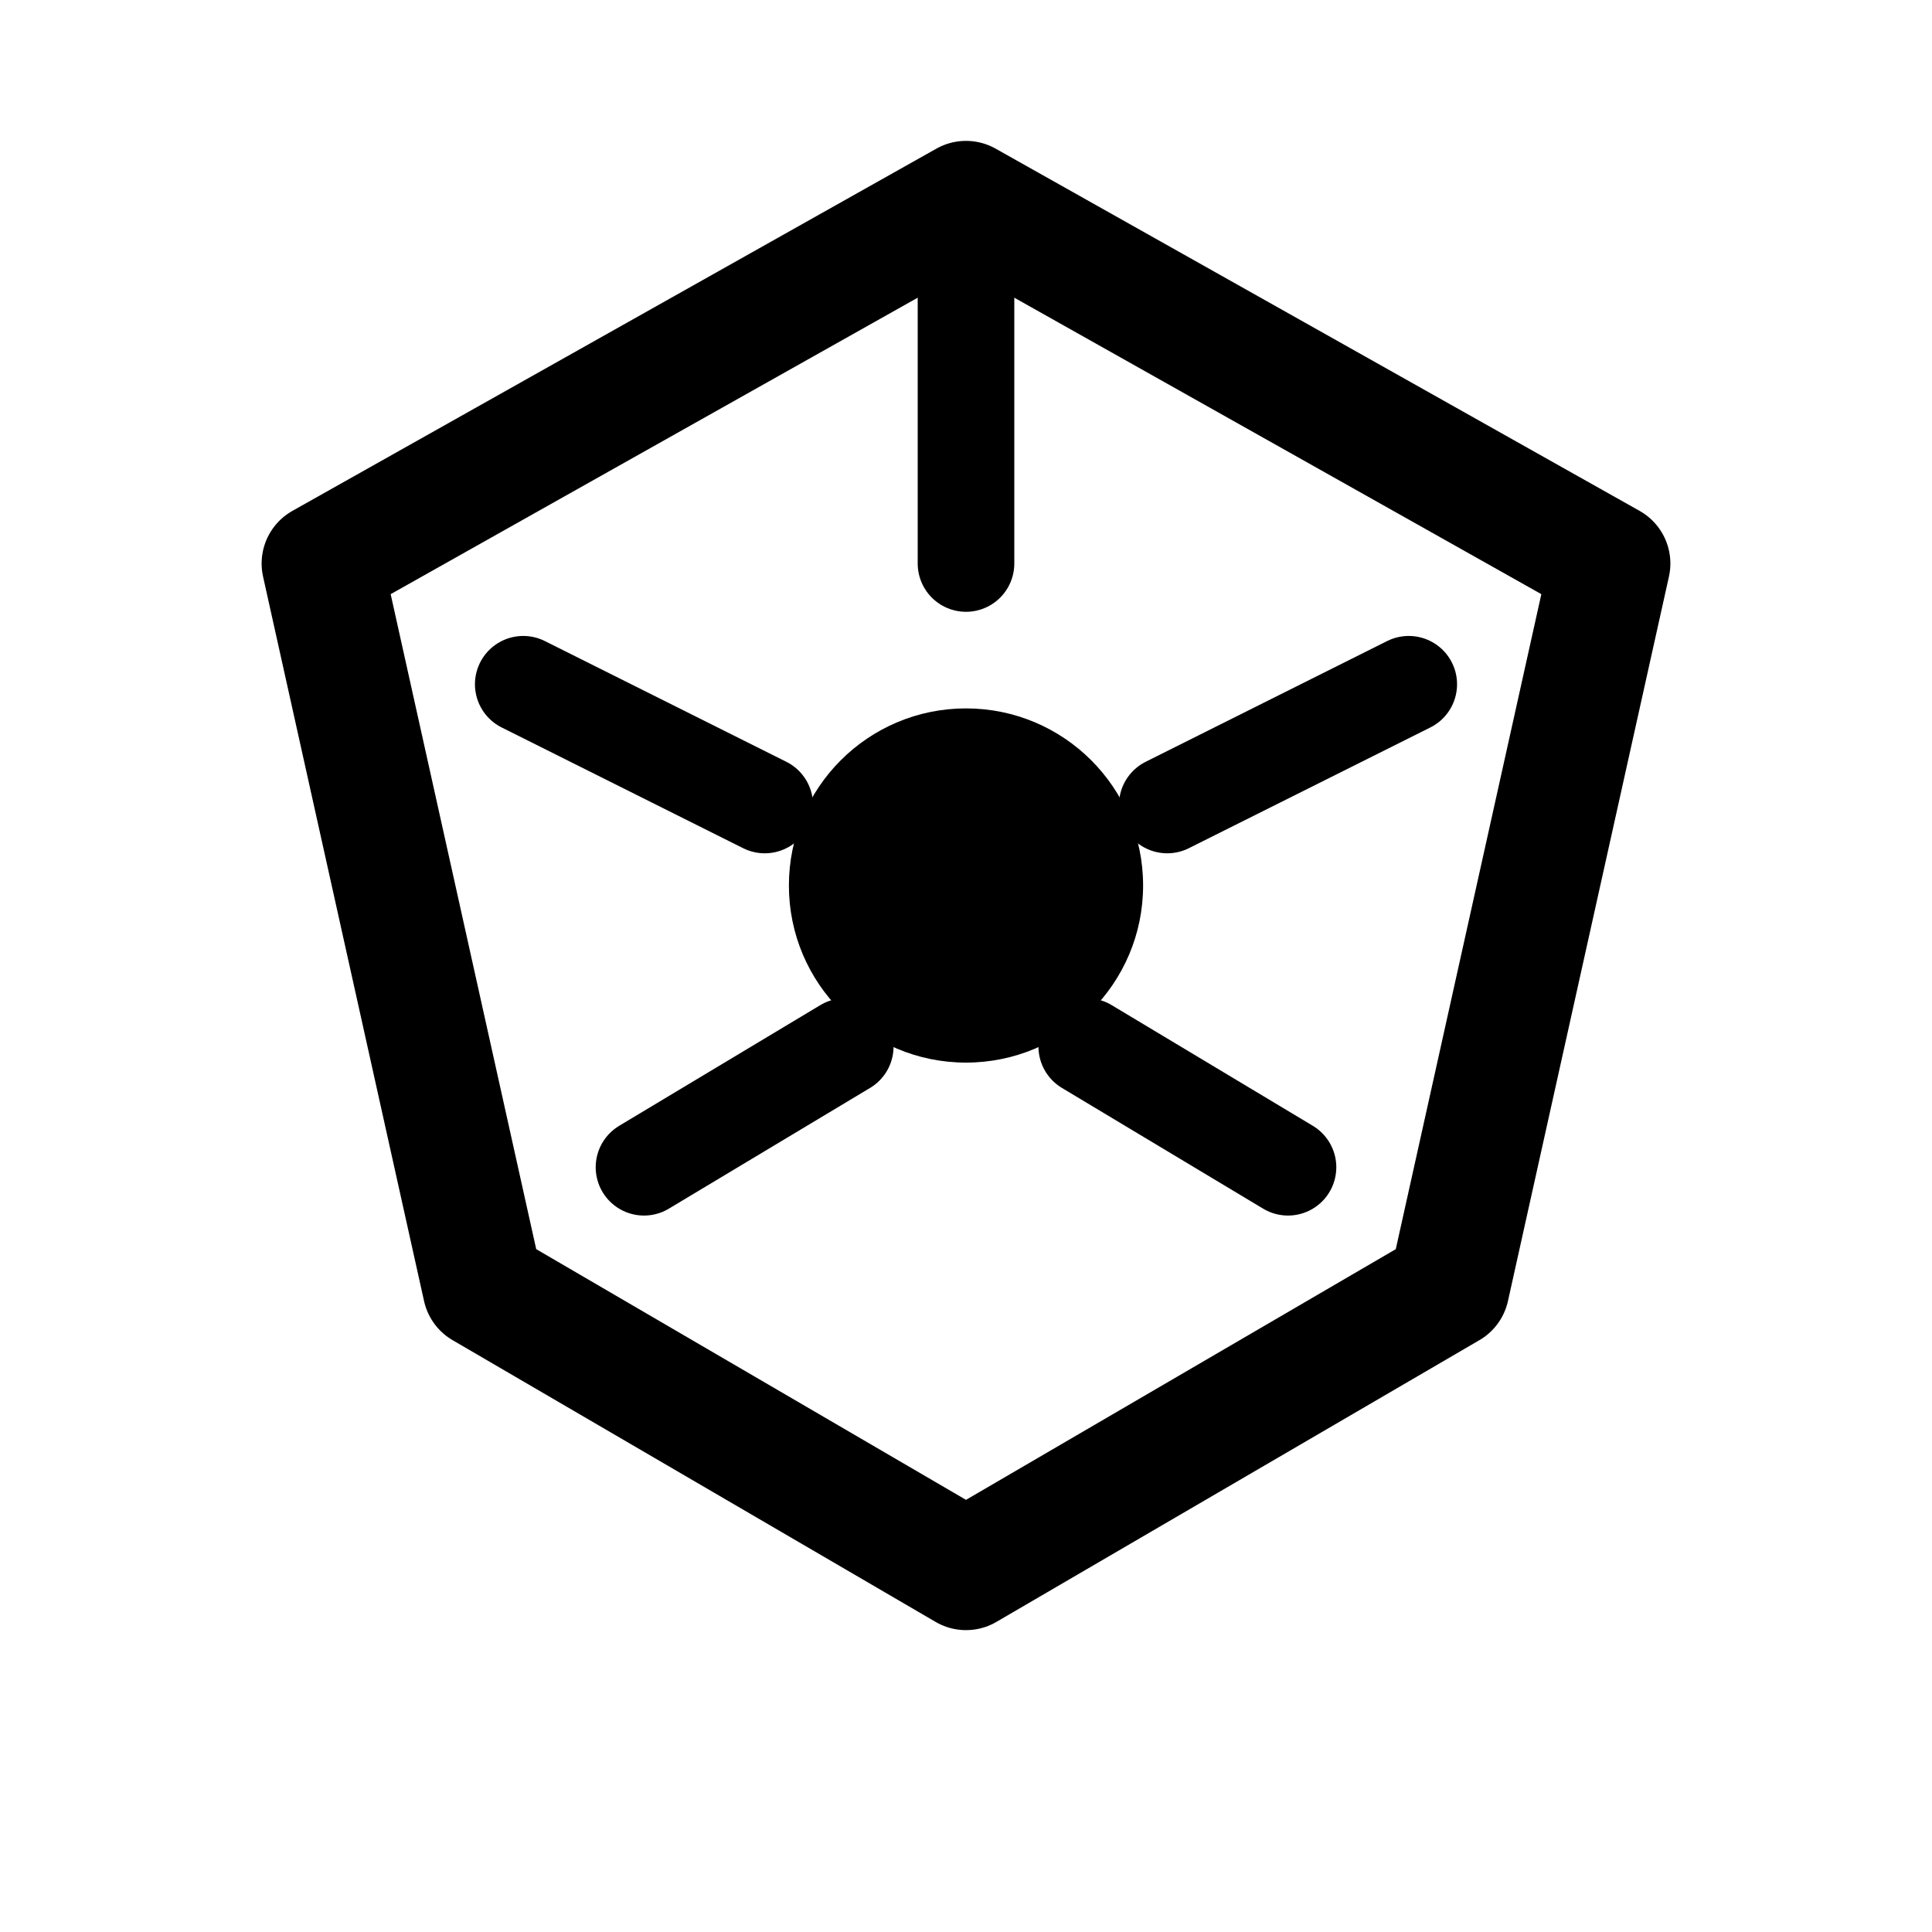
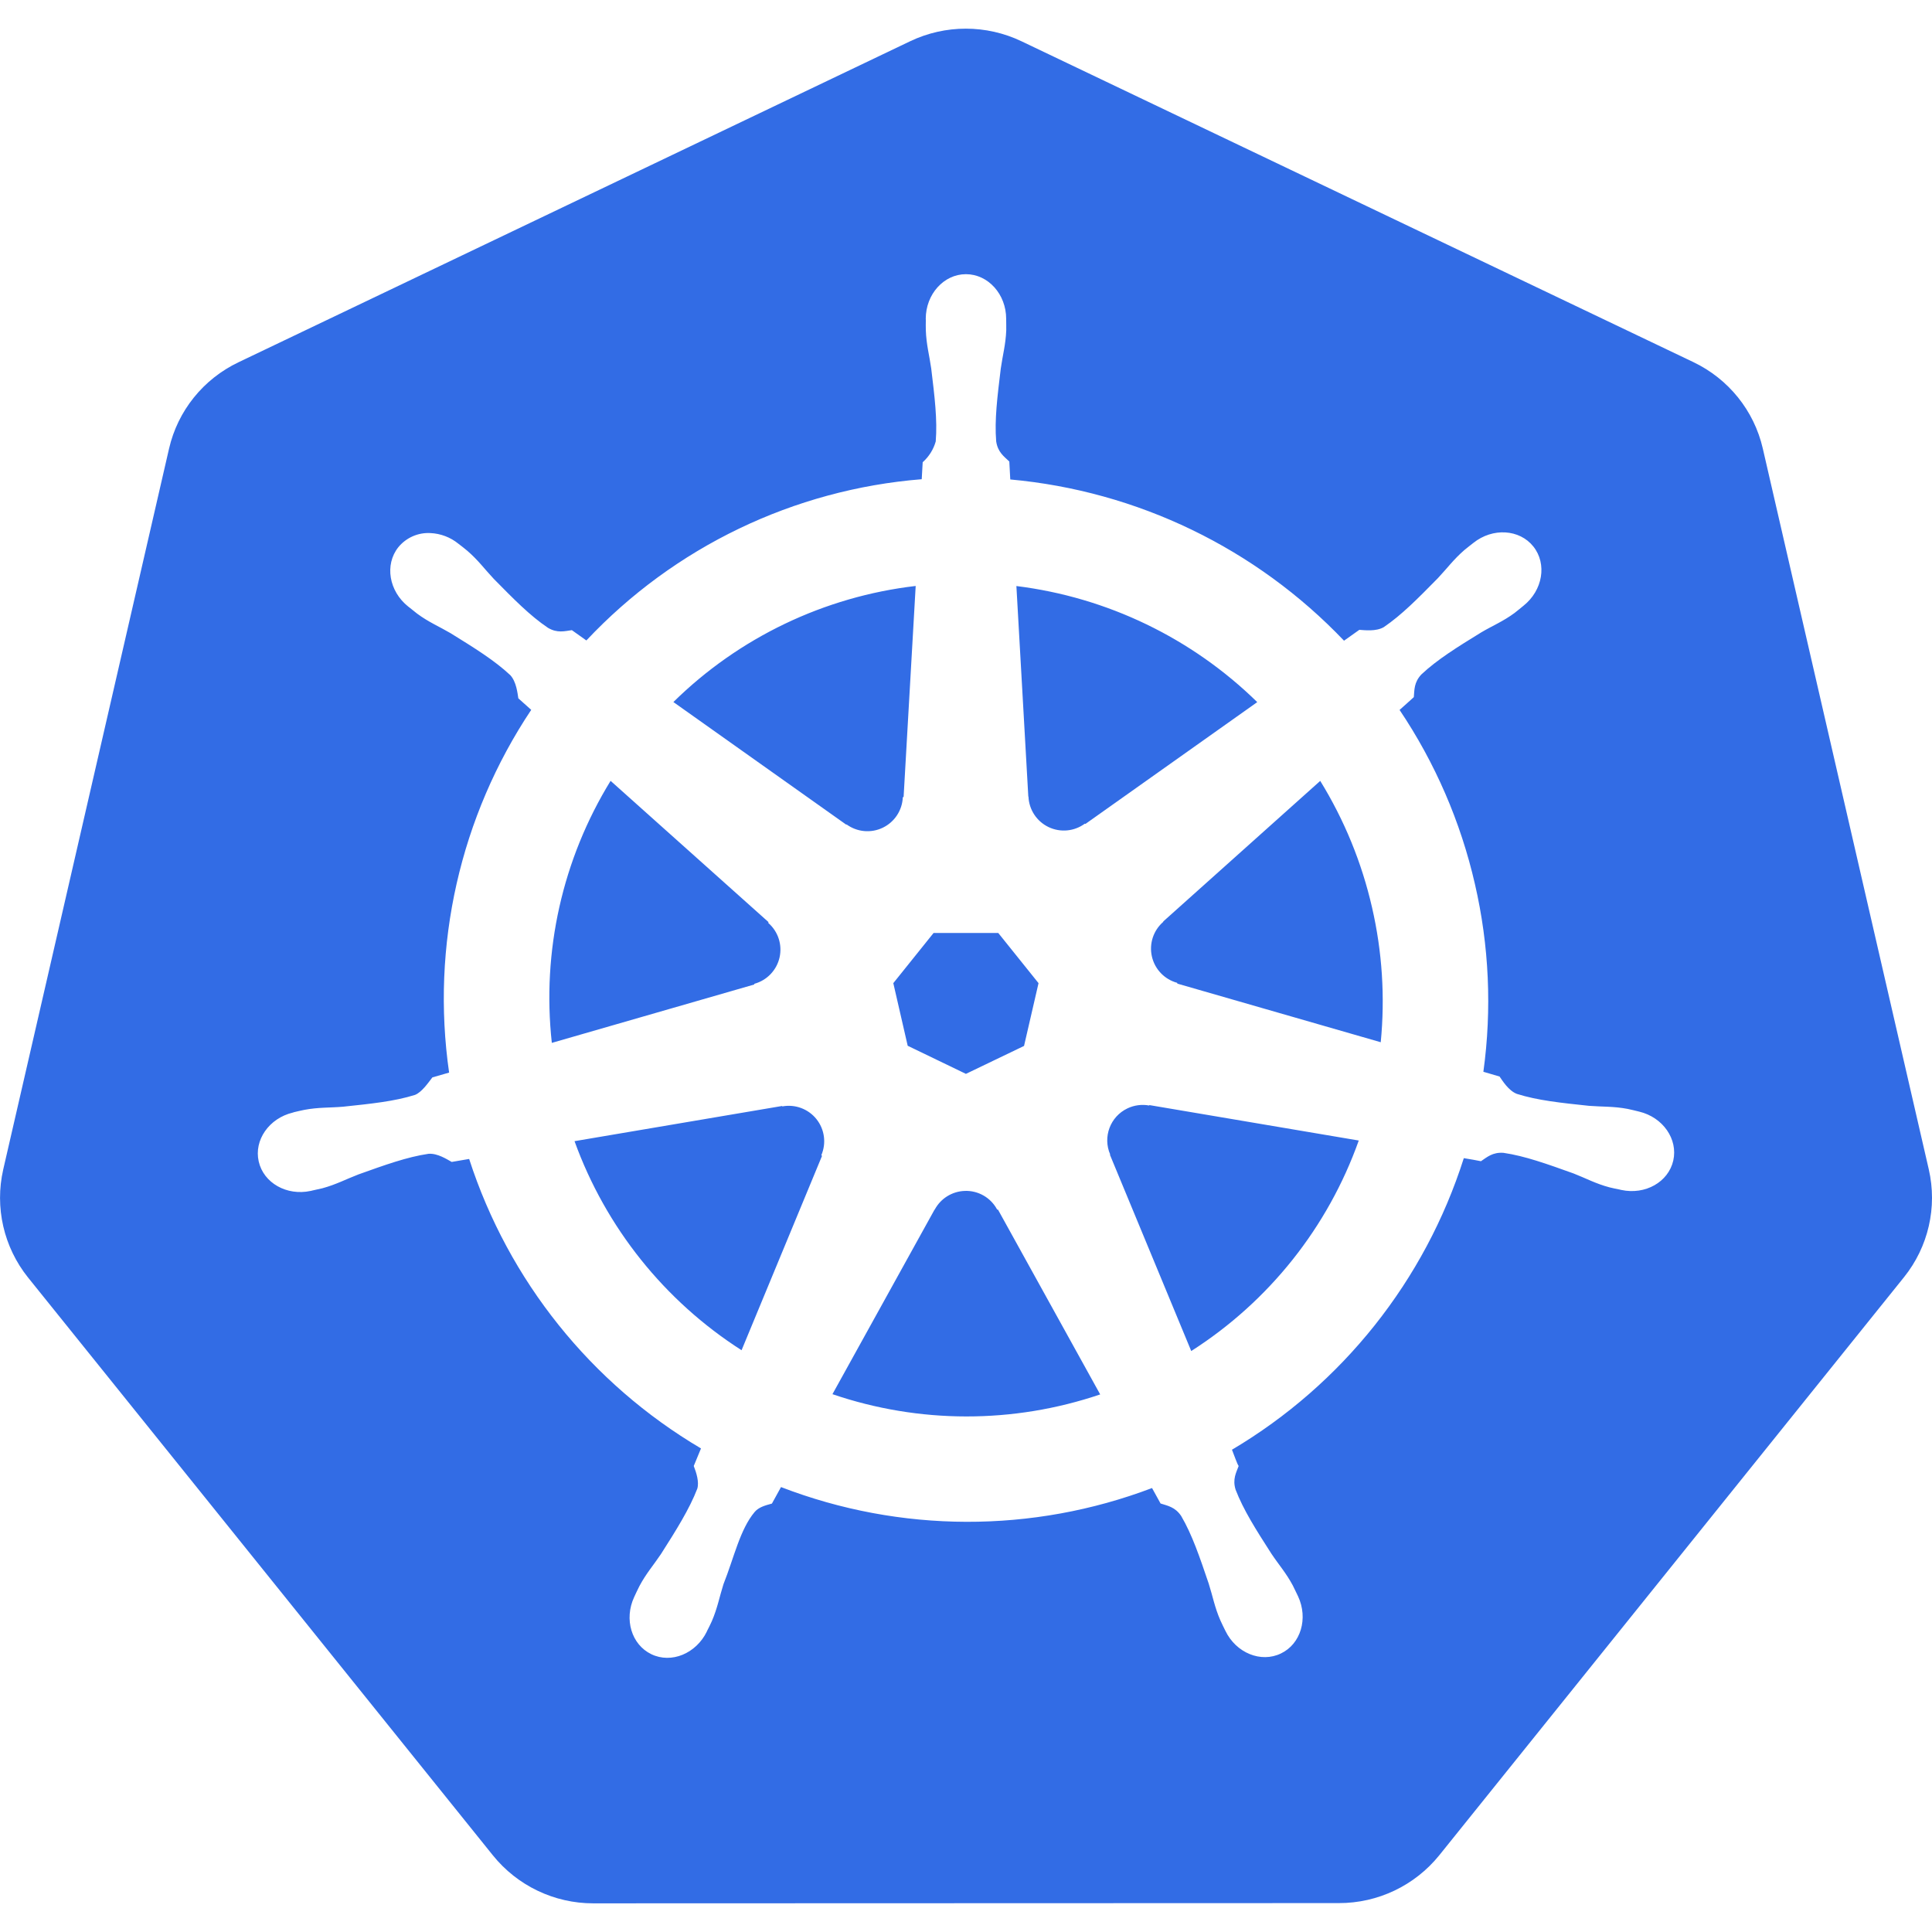
- <svg xmlns="http://www.w3.org/2000/svg" viewBox="0 0 24 24" fill="none" stroke="currentColor" stroke-width="1.5" stroke-linejoin="round">
-   <path d="M12 2.5L20 7L18 16L12 19.5L6 16L4 7Z" />
-   <circle cx="12" cy="11" r="2.2" fill="currentColor" stroke="none" />
-   <line x1="12" y1="3.5" x2="12" y2="7" stroke-linecap="round" stroke-width="1.2" />
-   <line x1="6.5" y1="8.5" x2="9.5" y2="10" stroke-linecap="round" stroke-width="1.2" />
-   <line x1="17.5" y1="8.5" x2="14.5" y2="10" stroke-linecap="round" stroke-width="1.2" />
-   <line x1="8" y1="14.5" x2="10.5" y2="13" stroke-linecap="round" stroke-width="1.2" />
-   <line x1="16" y1="14.5" x2="13.5" y2="13" stroke-linecap="round" stroke-width="1.2" />
+ <svg xmlns="http://www.w3.org/2000/svg" fill="#326CE5" role="img" viewBox="0 0 24 24">
+   <path d="M10.204 14.35l.007.01-.999 2.413a5.171 5.171 0 0 1-2.075-2.597l2.578-.437.004.005a.44.44 0 0 1 .484.606zm-.833-2.129a.44.44 0 0 0 .173-.756l.002-.011L7.585 9.7a5.143 5.143 0 0 0-.73 3.255l2.514-.725.002-.009zm1.145-1.98a.44.44 0 0 0 .699-.337l.01-.005.15-2.62a5.144 5.144 0 0 0-3.01 1.442l2.147 1.523.004-.002zm.76 2.75l.723.349.722-.347.18-.78-.5-.623h-.804l-.5.623.179.779zm1.5-3.095a.44.44 0 0 0 .7.336l.008.003 2.134-1.513a5.188 5.188 0 0 0-2.992-1.442l.148 2.615.002.001zm10.876 5.97l-5.773 7.181a1.6 1.6 0 0 1-1.248.594l-9.261.003a1.6 1.6 0 0 1-1.247-.596l-5.776-7.18a1.583 1.583 0 0 1-.307-1.34L2.1 5.573c.108-.47.425-.864.863-1.073L11.305.513a1.606 1.606 0 0 1 1.385 0l8.345 3.985c.438.209.755.604.863 1.073l2.062 8.955c.108.47-.005.963-.308 1.34zm-3.289-2.057c-.042-.01-.103-.026-.145-.034-.174-.033-.315-.025-.479-.038-.35-.037-.638-.067-.895-.148-.105-.04-.18-.165-.216-.216l-.201-.059a6.45 6.45 0 0 0-.105-2.332 6.465 6.465 0 0 0-.936-2.163c.052-.047.15-.133.177-.159.008-.09.001-.183.094-.282.197-.185.444-.338.743-.522.142-.084.273-.137.415-.242.032-.024.076-.062.11-.089.24-.191.295-.52.123-.736-.172-.216-.506-.236-.745-.045-.034.027-.08.062-.111.088-.134.116-.217.23-.33.35-.246.25-.45.458-.673.609-.097.056-.239.037-.303.033l-.19.135a6.545 6.545 0 0 0-4.146-2.003l-.012-.223c-.065-.062-.143-.115-.163-.25-.022-.268.015-.557.057-.905.023-.163.061-.298.068-.475.001-.04-.001-.099-.001-.142 0-.306-.224-.555-.5-.555-.275 0-.499.249-.499.555l.001.014c0 .041-.002.092 0 .128.006.177.044.312.067.475.042.348.078.637.056.906a.545.545 0 0 1-.162.258l-.012.211a6.424 6.424 0 0 0-4.166 2.003 8.373 8.373 0 0 1-.18-.128c-.09.012-.18.04-.297-.029-.223-.15-.427-.358-.673-.608-.113-.12-.195-.234-.329-.349-.03-.026-.077-.062-.111-.088a.594.594 0 0 0-.348-.132.481.481 0 0 0-.398.176c-.172.216-.117.546.123.737l.007.005.104.083c.142.105.272.159.414.242.299.185.546.338.743.522.076.082.09.226.1.288l.16.143a6.462 6.462 0 0 0-1.02 4.506l-.208.06c-.055.072-.133.184-.215.217-.257.081-.546.11-.895.147-.164.014-.305.006-.48.039-.037.007-.09.02-.133.03l-.004.002-.007.002c-.295.071-.484.342-.423.608.061.267.349.429.645.365l.007-.001.01-.003.129-.029c.17-.046.294-.113.448-.172.33-.118.604-.217.87-.256.112-.009.23.069.288.101l.217-.037a6.5 6.5 0 0 0 2.88 3.596l-.09.218c.033.084.069.199.044.282-.097.252-.263.517-.452.813-.091.136-.185.242-.268.399-.02.037-.045.095-.064.134-.128.275-.034.591.213.71.248.12.556-.007.69-.282v-.002c.02-.039.046-.09.062-.127.07-.162.094-.301.144-.458.132-.332.205-.68.387-.897.05-.06.13-.082.215-.105l.113-.205a6.453 6.453 0 0 0 4.609.012l.106.192c.086.028.18.042.256.155.136.232.229.507.342.84.05.156.074.295.145.457.016.037.043.09.062.129.133.276.442.402.69.282.247-.118.341-.435.213-.71-.02-.039-.045-.096-.065-.134-.083-.156-.177-.261-.268-.398-.19-.296-.346-.541-.443-.793-.04-.13.007-.21.038-.294-.018-.022-.059-.144-.083-.202a6.499 6.499 0 0 0 2.88-3.622c.064.01.176.03.213.038.075-.05.144-.114.28-.104.266.039.54.138.87.256.154.06.277.128.448.173.036.01.088.019.13.028l.009.003.007.001c.297.064.584-.098.645-.365.06-.266-.128-.537-.423-.608zM16.4 9.701l-1.95 1.746v.005a.44.44 0 0 0 .173.757l.003.01 2.526.728a5.199 5.199 0 0 0-.108-1.674A5.208 5.208 0 0 0 16.4 9.7zm-4.013 5.325a.437.437 0 0 0-.404-.232.44.44 0 0 0-.372.233h-.002l-1.268 2.292a5.164 5.164 0 0 0 3.326.003l-1.27-2.296h-.01zm1.888-1.293a.44.44 0 0 0-.27.036.44.44 0 0 0-.214.572l-.003.004 1.01 2.438a5.15 5.15 0 0 0 2.081-2.615l-2.6-.44-.004.005z" />
</svg>
